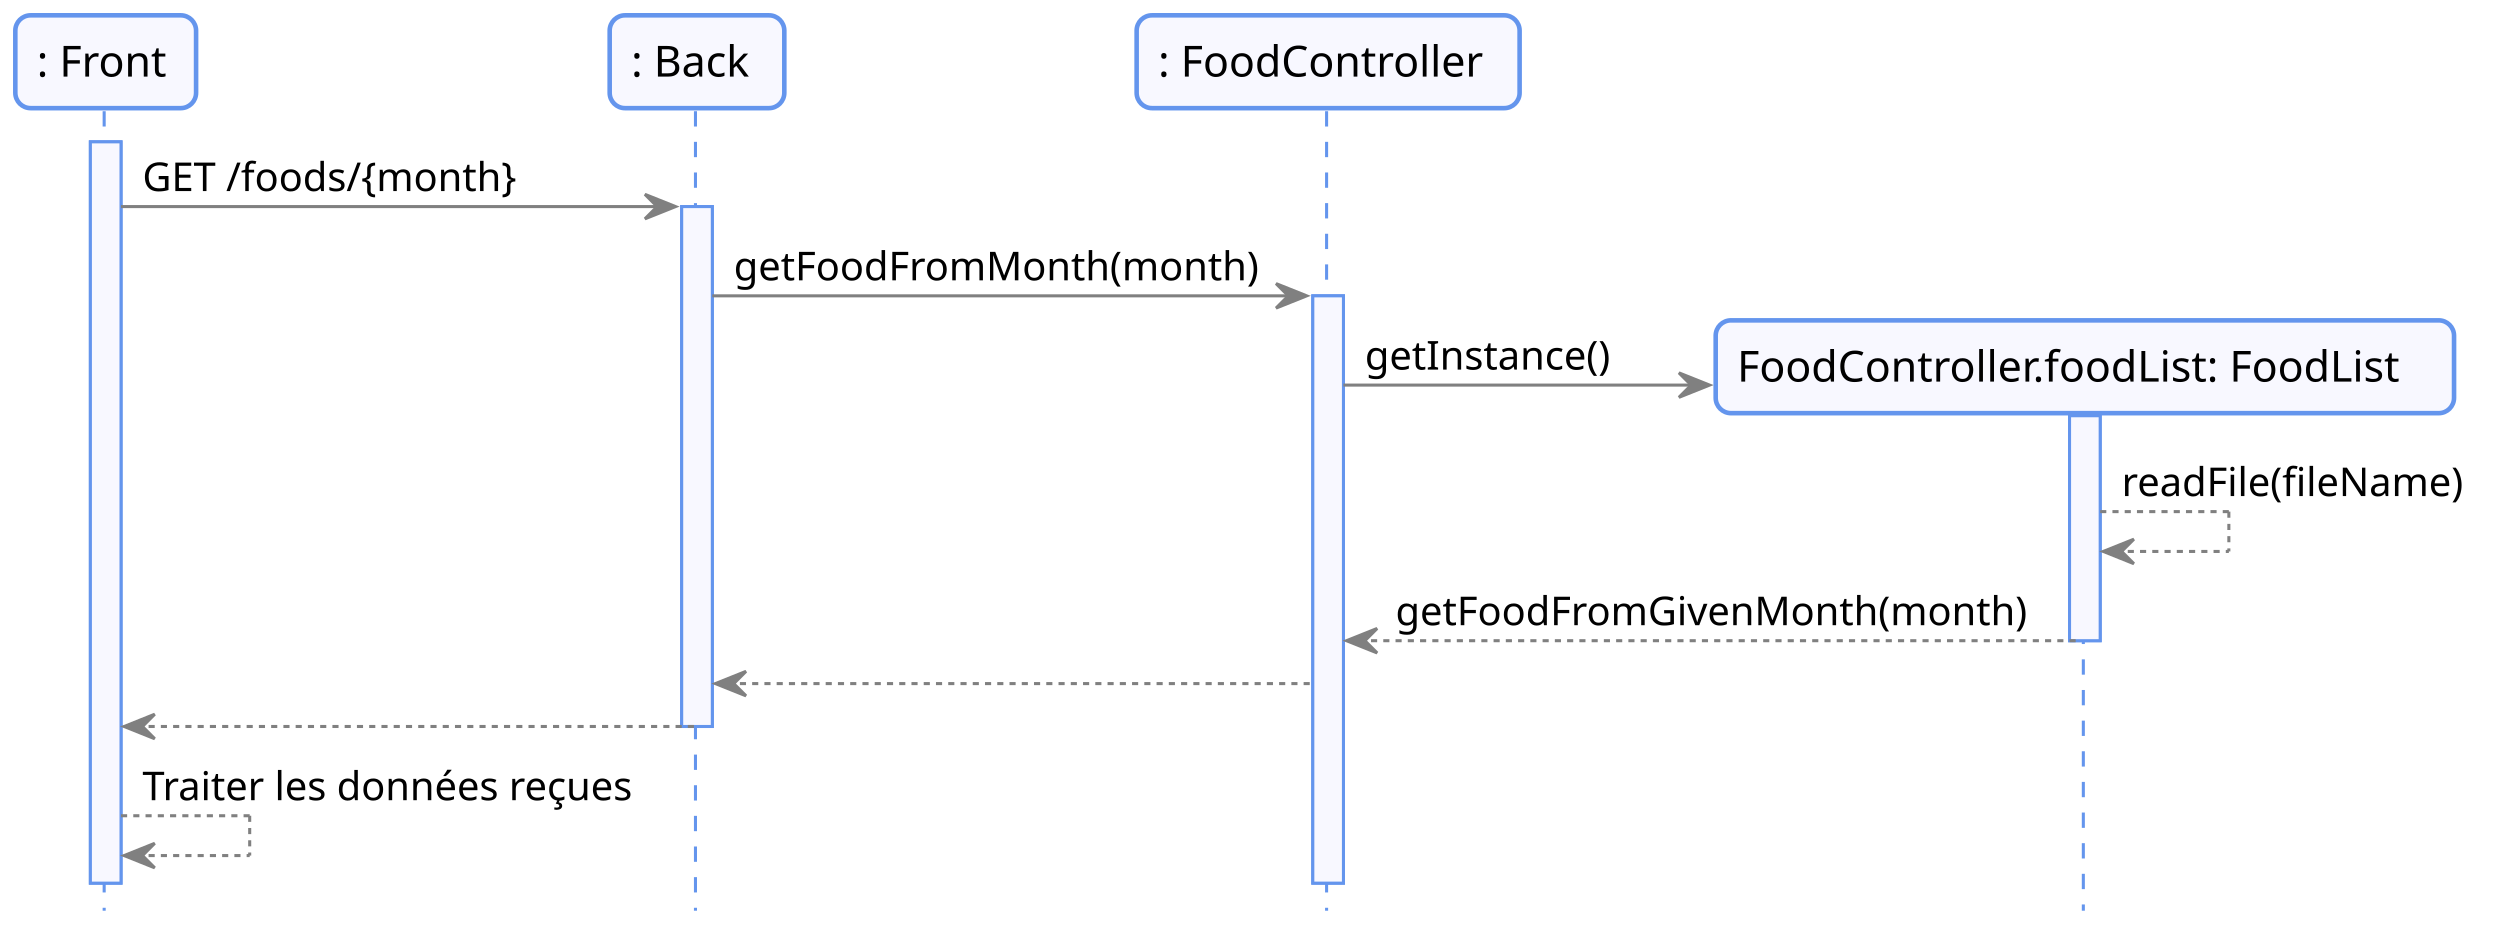
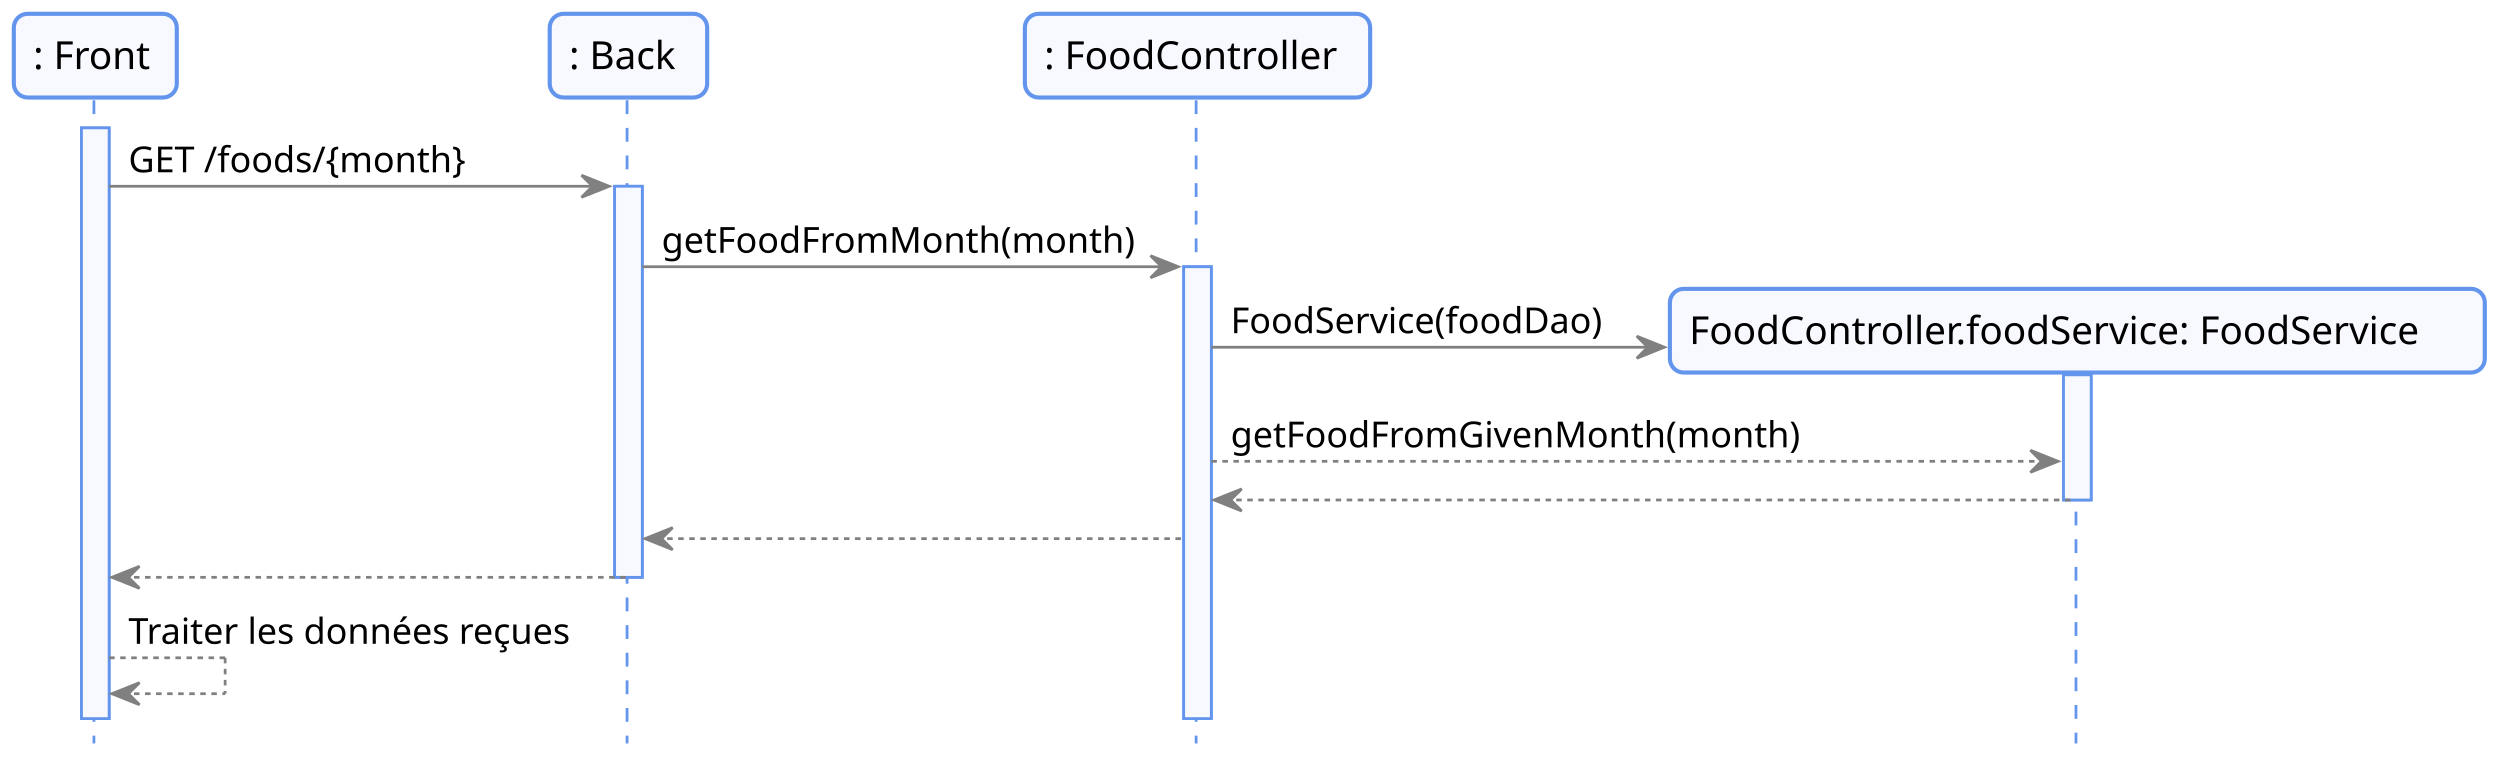
- <svg xmlns="http://www.w3.org/2000/svg" contentScriptType="application/ecmascript" contentStyleType="text/css" height="304px" preserveAspectRatio="none" style="width:816px;height:304px;" version="1.1" viewBox="0 0 816 304" width="816px" zoomAndPan="magnify">
+ <svg xmlns="http://www.w3.org/2000/svg" contentScriptType="application/ecmascript" contentStyleType="text/css" height="276px" preserveAspectRatio="none" style="width:905px;height:276px;" version="1.1" viewBox="0 0 905 276" width="905px" zoomAndPan="magnify">
  <defs />
  <g>
-     <rect fill="#F8F8FF" height="241.961" style="stroke:#6495ED;stroke-width:1.0;" width="10" x="29.5" y="46.297" />
-     <rect fill="#F8F8FF" height="169.695" style="stroke:#6495ED;stroke-width:1.0;" width="10" x="222.5" y="67.43" />
-     <rect fill="#F8F8FF" height="191.695" style="stroke:#6495ED;stroke-width:1.0;" width="10" x="428.5" y="96.562" />
-     <rect fill="#F8F8FF" height="73.43" style="stroke:#6495ED;stroke-width:1.0;" width="10" x="675.5" y="135.695" />
-     <line style="stroke:#6495ED;stroke-width:1.0;stroke-dasharray:5.0,5.0;" x1="34" x2="34" y1="36.297" y2="297.258" />
-     <line style="stroke:#6495ED;stroke-width:1.0;stroke-dasharray:5.0,5.0;" x1="227" x2="227" y1="36.297" y2="297.258" />
-     <line style="stroke:#6495ED;stroke-width:1.0;stroke-dasharray:5.0,5.0;" x1="433" x2="433" y1="36.297" y2="297.258" />
-     <line style="stroke:#6495ED;stroke-width:1.0;stroke-dasharray:5.0,5.0;" x1="680" x2="680" y1="135.211" y2="297.258" />
+     <rect fill="#F8F8FF" height="213.828" style="stroke:#6495ED;stroke-width:1.0;" width="10" x="29.5" y="46.297" />
+     <rect fill="#F8F8FF" height="141.562" style="stroke:#6495ED;stroke-width:1.0;" width="10" x="222.5" y="67.43" />
+     <rect fill="#F8F8FF" height="163.562" style="stroke:#6495ED;stroke-width:1.0;" width="10" x="428.5" y="96.562" />
+     <rect fill="#F8F8FF" height="45.297" style="stroke:#6495ED;stroke-width:1.0;" width="10" x="747" y="135.695" />
+     <line style="stroke:#6495ED;stroke-width:1.0;stroke-dasharray:5.0,5.0;" x1="34" x2="34" y1="36.297" y2="269.125" />
+     <line style="stroke:#6495ED;stroke-width:1.0;stroke-dasharray:5.0,5.0;" x1="227" x2="227" y1="36.297" y2="269.125" />
+     <line style="stroke:#6495ED;stroke-width:1.0;stroke-dasharray:5.0,5.0;" x1="433" x2="433" y1="36.297" y2="269.125" />
+     <line style="stroke:#6495ED;stroke-width:1.0;stroke-dasharray:5.0,5.0;" x1="751.5" x2="751.5" y1="135.211" y2="269.125" />
    <rect fill="#F8F8FF" height="30.297" rx="5" ry="5" style="stroke:#6495ED;stroke-width:1.5;" width="59" x="5" y="5" />
    <text fill="#000000" font-family="sans-serif" font-size="14" lengthAdjust="spacingAndGlyphs" textLength="45" x="12" y="24.995">: Front</text>
    <rect fill="#F8F8FF" height="30.297" rx="5" ry="5" style="stroke:#6495ED;stroke-width:1.5;" width="57" x="199" y="5" />
    <text fill="#000000" font-family="sans-serif" font-size="14" lengthAdjust="spacingAndGlyphs" textLength="43" x="206" y="24.995">: Back</text>
    <rect fill="#F8F8FF" height="30.297" rx="5" ry="5" style="stroke:#6495ED;stroke-width:1.5;" width="125" x="371" y="5" />
    <text fill="#000000" font-family="sans-serif" font-size="14" lengthAdjust="spacingAndGlyphs" textLength="111" x="378" y="24.995">: FoodController</text>
-     <rect fill="#F8F8FF" height="241.961" style="stroke:#6495ED;stroke-width:1.0;" width="10" x="29.5" y="46.297" />
-     <rect fill="#F8F8FF" height="169.695" style="stroke:#6495ED;stroke-width:1.0;" width="10" x="222.5" y="67.43" />
-     <rect fill="#F8F8FF" height="191.695" style="stroke:#6495ED;stroke-width:1.0;" width="10" x="428.5" y="96.562" />
-     <rect fill="#F8F8FF" height="73.43" style="stroke:#6495ED;stroke-width:1.0;" width="10" x="675.5" y="135.695" />
+     <rect fill="#F8F8FF" height="213.828" style="stroke:#6495ED;stroke-width:1.0;" width="10" x="29.5" y="46.297" />
+     <rect fill="#F8F8FF" height="141.562" style="stroke:#6495ED;stroke-width:1.0;" width="10" x="222.5" y="67.43" />
+     <rect fill="#F8F8FF" height="163.562" style="stroke:#6495ED;stroke-width:1.0;" width="10" x="428.5" y="96.562" />
+     <rect fill="#F8F8FF" height="45.297" style="stroke:#6495ED;stroke-width:1.0;" width="10" x="747" y="135.695" />
    <polygon fill="#808080" points="210.5,63.43,220.5,67.43,210.5,71.43,214.5,67.43" style="stroke:#808080;stroke-width:1.0;" />
    <line style="stroke:#808080;stroke-width:1.0;" x1="39.5" x2="216.5" y1="67.43" y2="67.43" />
    <text fill="#000000" font-family="sans-serif" font-size="13" lengthAdjust="spacingAndGlyphs" textLength="130" x="46.5" y="62.364">GET /foods/{month}</text>
    <polygon fill="#808080" points="416.5,92.562,426.5,96.562,416.5,100.562,420.5,96.562" style="stroke:#808080;stroke-width:1.0;" />
    <line style="stroke:#808080;stroke-width:1.0;" x1="232.5" x2="422.5" y1="96.562" y2="96.562" />
    <text fill="#000000" font-family="sans-serif" font-size="13" lengthAdjust="spacingAndGlyphs" textLength="177" x="239.5" y="91.497">getFoodFromMonth(month)</text>
-     <polygon fill="#808080" points="548,121.695,558,125.695,548,129.695,552,125.695" style="stroke:#808080;stroke-width:1.0;" />
-     <line style="stroke:#808080;stroke-width:1.0;" x1="438.5" x2="554" y1="125.695" y2="125.695" />
-     <text fill="#000000" font-family="sans-serif" font-size="13" lengthAdjust="spacingAndGlyphs" textLength="85" x="445.5" y="120.629">getInstance()</text>
-     <rect fill="#F8F8FF" height="30.297" rx="5" ry="5" style="stroke:#6495ED;stroke-width:1.5;" width="241" x="560" y="104.562" />
-     <text fill="#000000" font-family="sans-serif" font-size="14" lengthAdjust="spacingAndGlyphs" textLength="227" x="567" y="124.558">FoodController.foodList: FoodList</text>
-     <line style="stroke:#808080;stroke-width:1.0;stroke-dasharray:2.0,2.0;" x1="685.5" x2="727.5" y1="166.992" y2="166.992" />
-     <line style="stroke:#808080;stroke-width:1.0;stroke-dasharray:2.0,2.0;" x1="727.5" x2="727.5" y1="166.992" y2="179.992" />
-     <line style="stroke:#808080;stroke-width:1.0;stroke-dasharray:2.0,2.0;" x1="686.5" x2="727.5" y1="179.992" y2="179.992" />
-     <polygon fill="#808080" points="696.5,175.992,686.5,179.992,696.5,183.992,692.5,179.992" style="stroke:#808080;stroke-width:1.0;" />
-     <text fill="#000000" font-family="sans-serif" font-size="13" lengthAdjust="spacingAndGlyphs" textLength="117" x="692.5" y="161.926">readFile(fileName)</text>
-     <polygon fill="#808080" points="449.5,205.125,439.5,209.125,449.5,213.125,445.5,209.125" style="stroke:#808080;stroke-width:1.0;" />
-     <line style="stroke:#808080;stroke-width:1.0;stroke-dasharray:2.0,2.0;" x1="443.5" x2="679.5" y1="209.125" y2="209.125" />
-     <text fill="#000000" font-family="sans-serif" font-size="13" lengthAdjust="spacingAndGlyphs" textLength="213" x="455.5" y="204.059">getFoodFromGivenMonth(month)</text>
-     <polygon fill="#808080" points="243.5,219.125,233.5,223.125,243.5,227.125,239.5,223.125" style="stroke:#808080;stroke-width:1.0;" />
-     <line style="stroke:#808080;stroke-width:1.0;stroke-dasharray:2.0,2.0;" x1="237.5" x2="427.5" y1="223.125" y2="223.125" />
-     <polygon fill="#808080" points="50.5,233.125,40.5,237.125,50.5,241.125,46.5,237.125" style="stroke:#808080;stroke-width:1.0;" />
-     <line style="stroke:#808080;stroke-width:1.0;stroke-dasharray:2.0,2.0;" x1="44.5" x2="226.5" y1="237.125" y2="237.125" />
-     <line style="stroke:#808080;stroke-width:1.0;stroke-dasharray:2.0,2.0;" x1="39.5" x2="81.5" y1="266.258" y2="266.258" />
-     <line style="stroke:#808080;stroke-width:1.0;stroke-dasharray:2.0,2.0;" x1="81.5" x2="81.5" y1="266.258" y2="279.258" />
-     <line style="stroke:#808080;stroke-width:1.0;stroke-dasharray:2.0,2.0;" x1="40.5" x2="81.5" y1="279.258" y2="279.258" />
-     <polygon fill="#808080" points="50.5,275.258,40.5,279.258,50.5,283.258,46.5,279.258" style="stroke:#808080;stroke-width:1.0;" />
-     <text fill="#000000" font-family="sans-serif" font-size="13" lengthAdjust="spacingAndGlyphs" textLength="169" x="46.5" y="261.192">Traiter les données reçues</text>
+     <polygon fill="#808080" points="592.5,121.695,602.5,125.695,592.5,129.695,596.5,125.695" style="stroke:#808080;stroke-width:1.0;" />
+     <line style="stroke:#808080;stroke-width:1.0;" x1="438.5" x2="598.5" y1="125.695" y2="125.695" />
+     <text fill="#000000" font-family="sans-serif" font-size="13" lengthAdjust="spacingAndGlyphs" textLength="142" x="445.5" y="120.629">FoodService(foodDao)</text>
+     <rect fill="#F8F8FF" height="30.297" rx="5" ry="5" style="stroke:#6495ED;stroke-width:1.5;" width="295" x="604.5" y="104.562" />
+     <text fill="#000000" font-family="sans-serif" font-size="14" lengthAdjust="spacingAndGlyphs" textLength="281" x="611.5" y="124.558">FoodController.foodService: FoodService</text>
+     <polygon fill="#808080" points="735,162.992,745,166.992,735,170.992,739,166.992" style="stroke:#808080;stroke-width:1.0;" />
+     <line style="stroke:#808080;stroke-width:1.0;stroke-dasharray:2.0,2.0;" x1="438.5" x2="741" y1="166.992" y2="166.992" />
+     <text fill="#000000" font-family="sans-serif" font-size="13" lengthAdjust="spacingAndGlyphs" textLength="213" x="445.5" y="161.926">getFoodFromGivenMonth(month)</text>
+     <polygon fill="#808080" points="449.5,176.992,439.5,180.992,449.5,184.992,445.5,180.992" style="stroke:#808080;stroke-width:1.0;" />
+     <line style="stroke:#808080;stroke-width:1.0;stroke-dasharray:2.0,2.0;" x1="443.5" x2="751" y1="180.992" y2="180.992" />
+     <polygon fill="#808080" points="243.5,190.992,233.5,194.992,243.5,198.992,239.5,194.992" style="stroke:#808080;stroke-width:1.0;" />
+     <line style="stroke:#808080;stroke-width:1.0;stroke-dasharray:2.0,2.0;" x1="237.5" x2="427.5" y1="194.992" y2="194.992" />
+     <polygon fill="#808080" points="50.5,204.992,40.5,208.992,50.5,212.992,46.5,208.992" style="stroke:#808080;stroke-width:1.0;" />
+     <line style="stroke:#808080;stroke-width:1.0;stroke-dasharray:2.0,2.0;" x1="44.5" x2="226.5" y1="208.992" y2="208.992" />
+     <line style="stroke:#808080;stroke-width:1.0;stroke-dasharray:2.0,2.0;" x1="39.5" x2="81.5" y1="238.125" y2="238.125" />
+     <line style="stroke:#808080;stroke-width:1.0;stroke-dasharray:2.0,2.0;" x1="81.5" x2="81.5" y1="238.125" y2="251.125" />
+     <line style="stroke:#808080;stroke-width:1.0;stroke-dasharray:2.0,2.0;" x1="40.5" x2="81.5" y1="251.125" y2="251.125" />
+     <polygon fill="#808080" points="50.5,247.125,40.5,251.125,50.5,255.125,46.5,251.125" style="stroke:#808080;stroke-width:1.0;" />
+     <text fill="#000000" font-family="sans-serif" font-size="13" lengthAdjust="spacingAndGlyphs" textLength="169" x="46.5" y="233.059">Traiter les données reçues</text>
  </g>
</svg>
